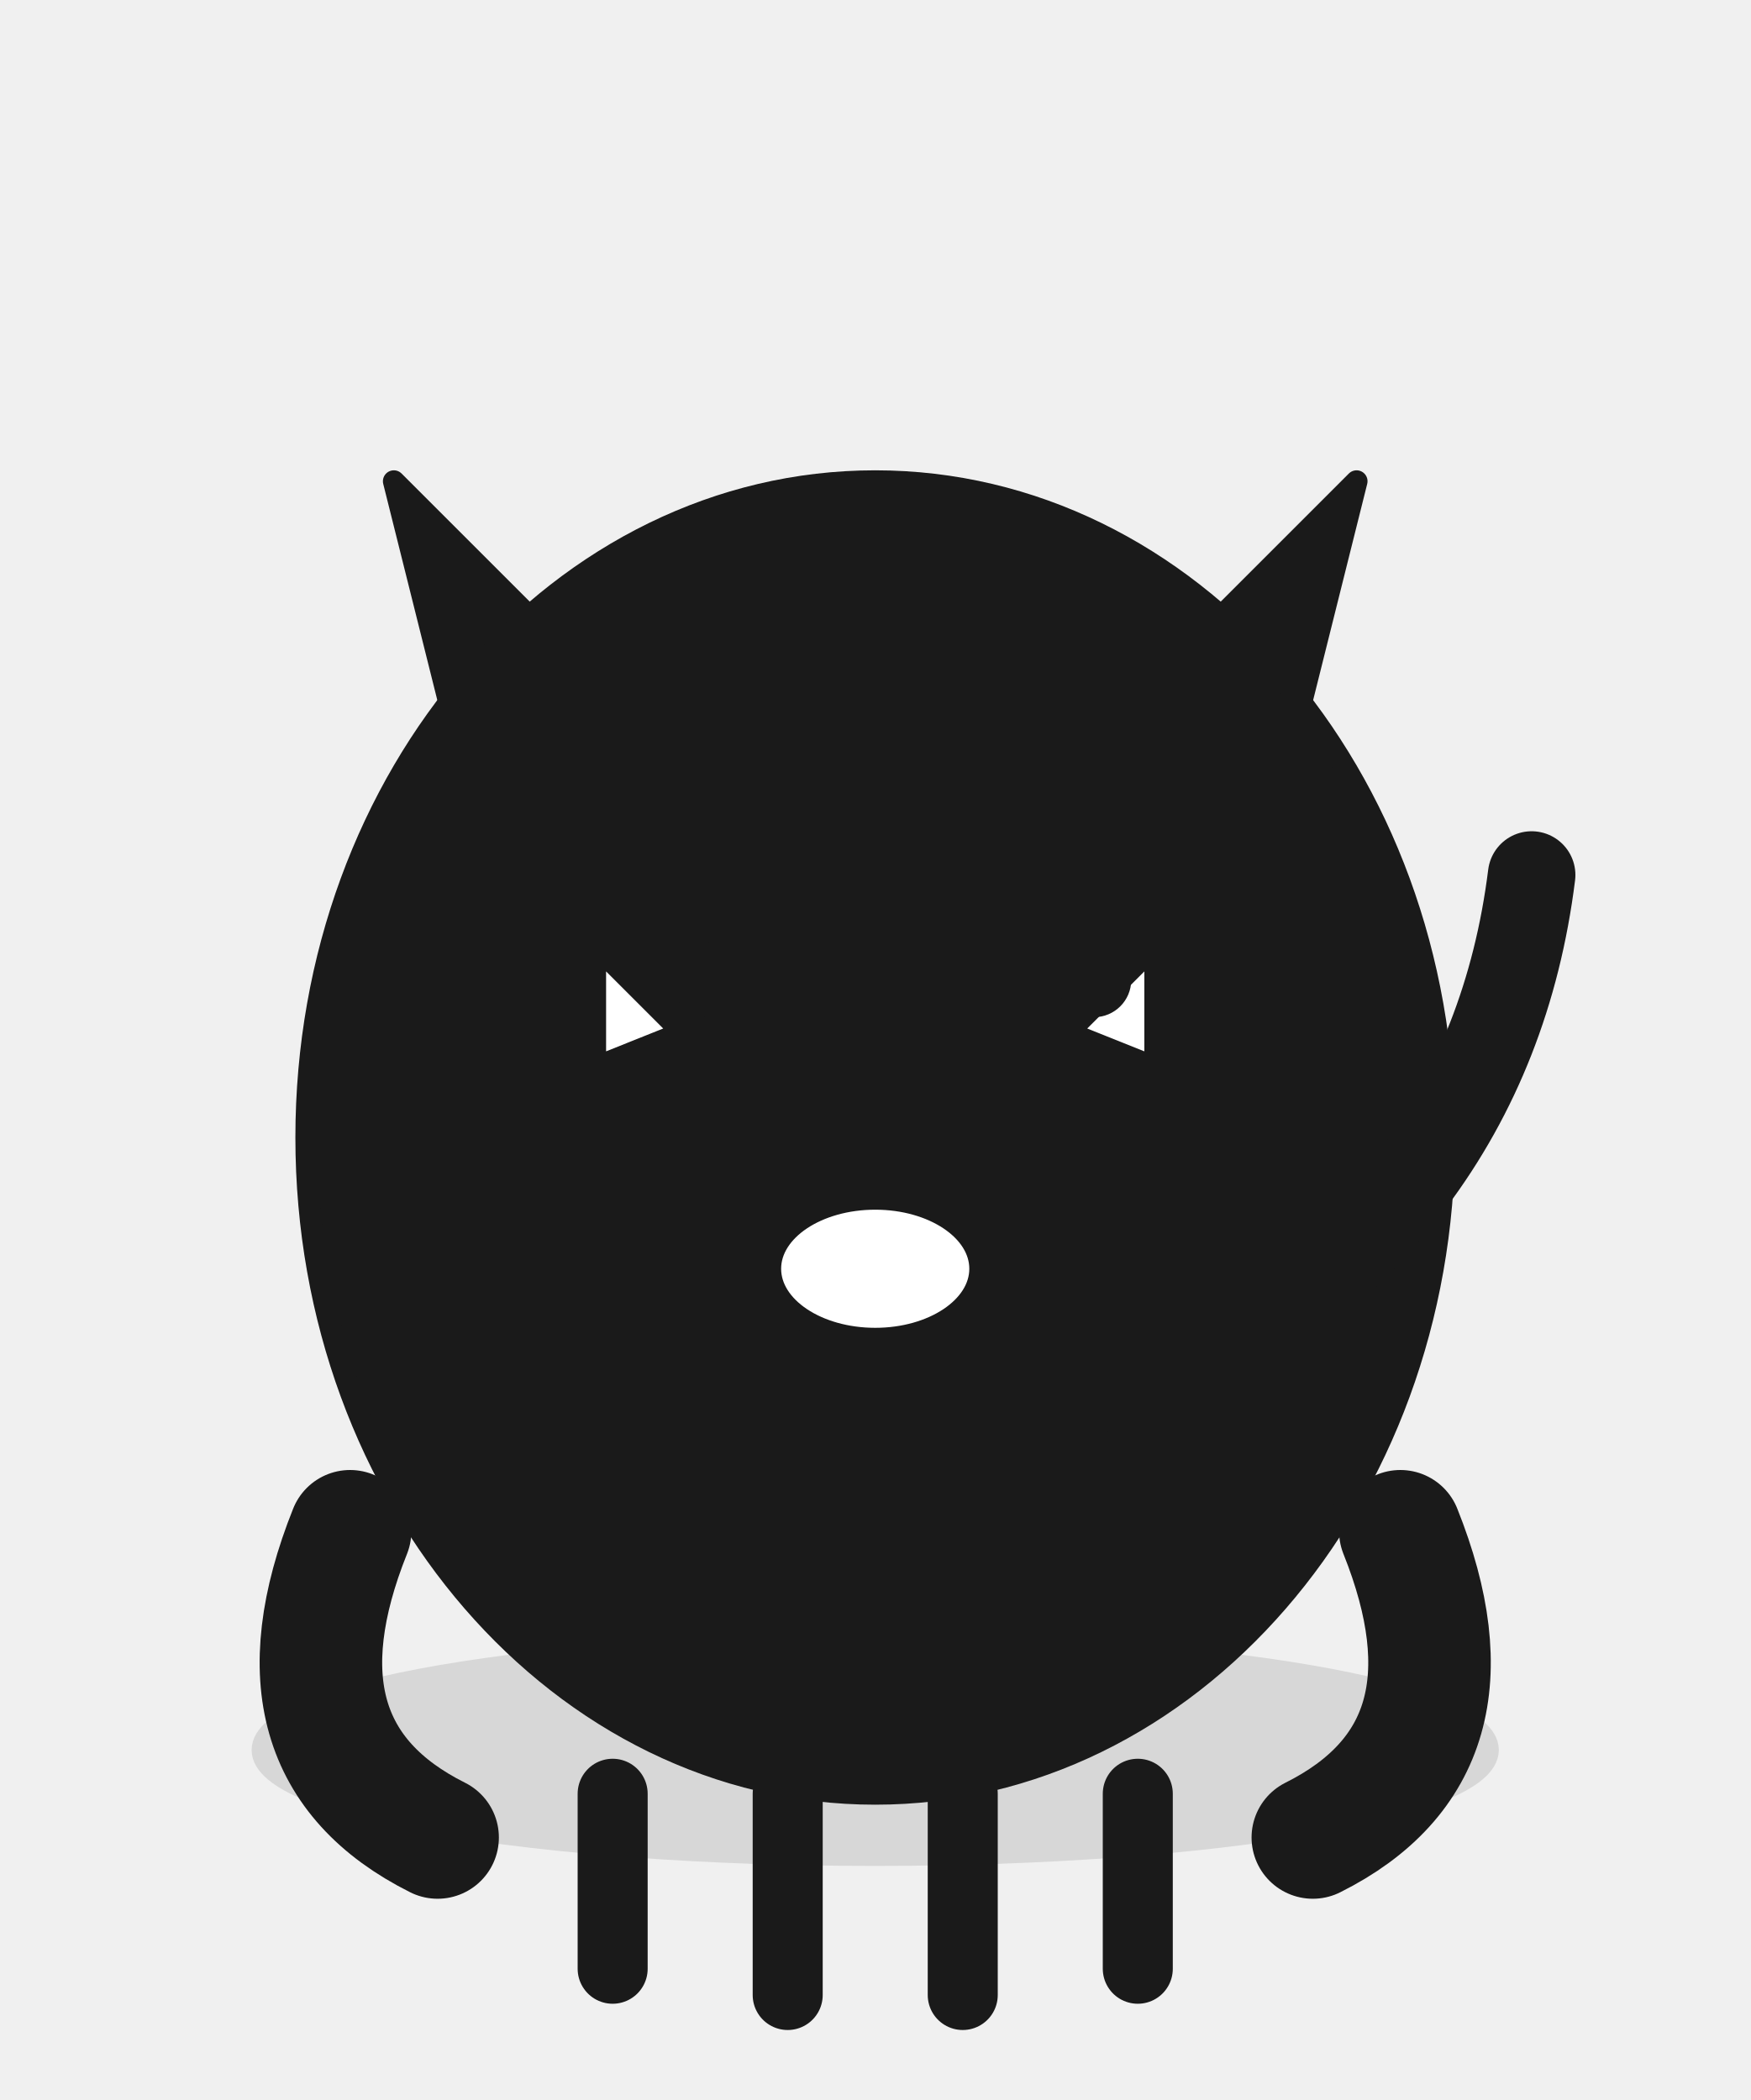
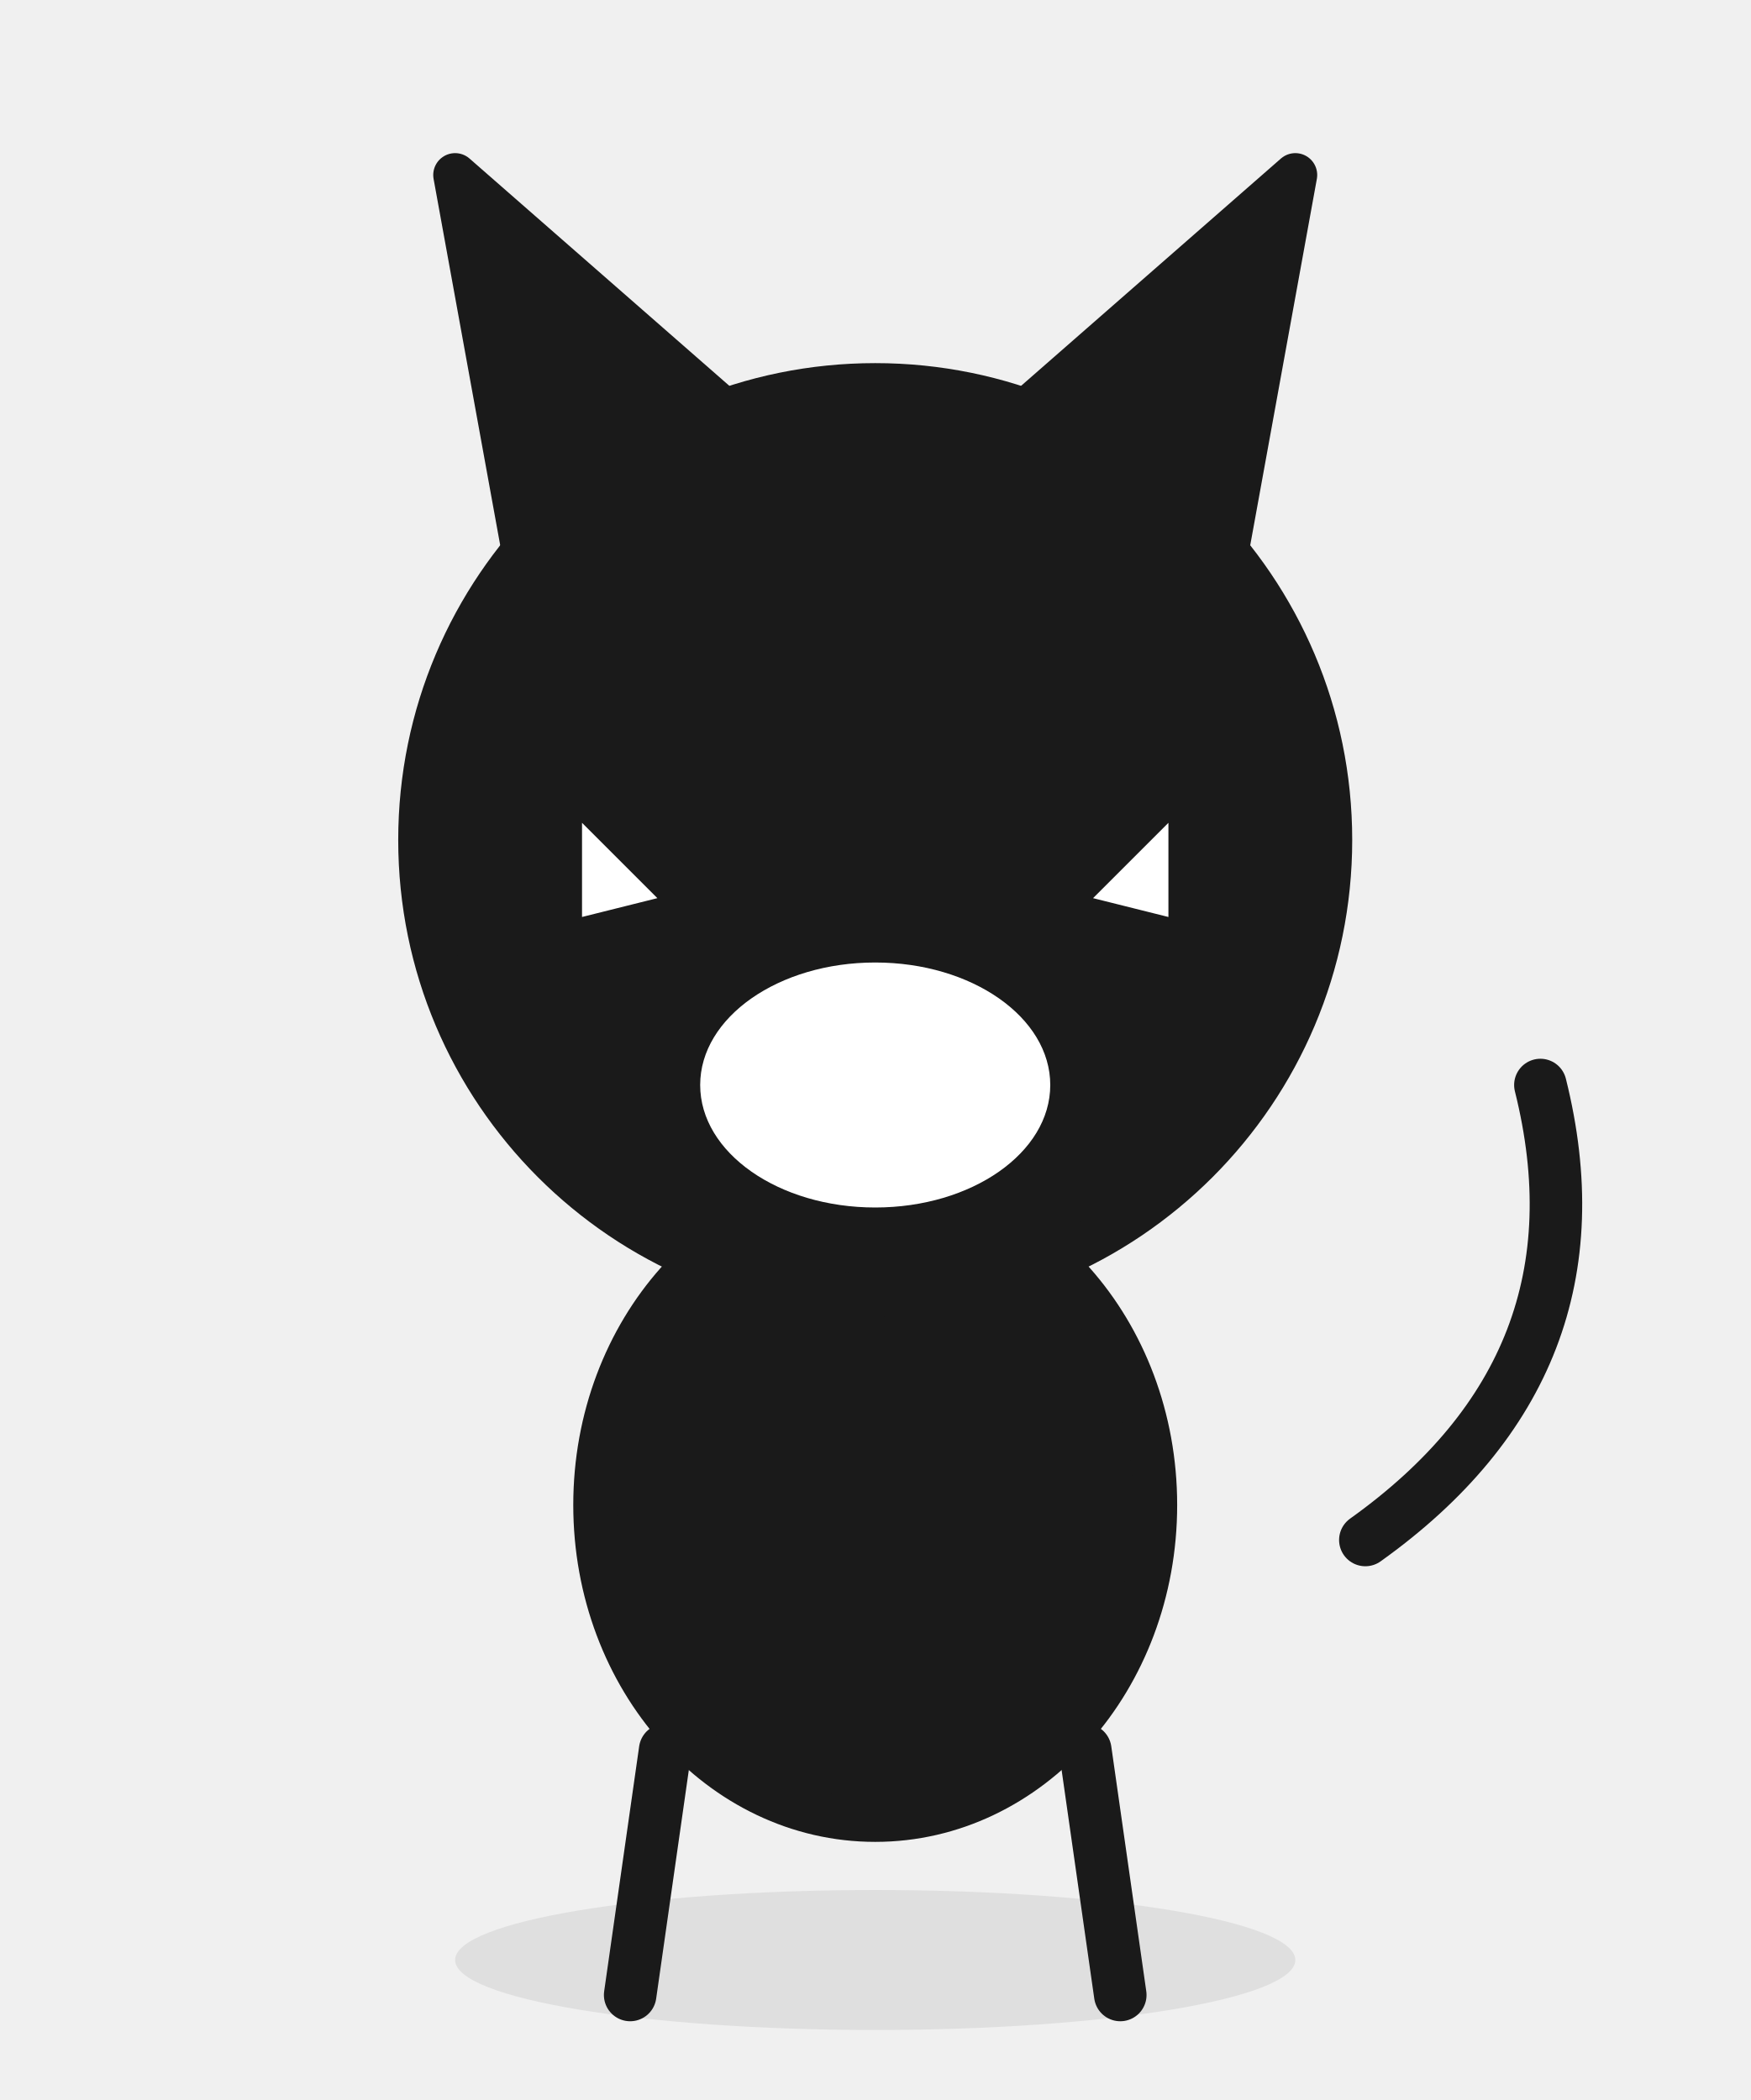
- <svg xmlns="http://www.w3.org/2000/svg" viewBox="0 0 200 240" fill="none" stroke="#1a1a1a" stroke-width="2.5" stroke-linecap="round" stroke-linejoin="round">
-   <ellipse cx="100" cy="200" rx="70" ry="12" fill="#1a1a1a" opacity="0.12" />
-   <path d="M55 95 L45 55 L70 80 Z" fill="#1a1a1a" stroke="#1a1a1a" />
-   <path d="M145 95 L155 55 L130 80 Z" fill="#1a1a1a" stroke="#1a1a1a" />
-   <ellipse cx="100" cy="130" rx="65" ry="75" fill="#1a1a1a" stroke="#1a1a1a" />
-   <path d="M68 108 L78 118 L68 122 Z" fill="#fff" stroke="#1a1a1a" />
-   <path d="M132 108 L122 118 L132 122 Z" fill="#fff" stroke="#1a1a1a" />
-   <circle cx="81" cy="112" r="3" fill="#1a1a1a" />
-   <circle cx="125" cy="112" r="3" fill="#1a1a1a" />
-   <ellipse cx="100" cy="145" rx="12" ry="8" fill="#fff" />
-   <path d="M40 175 Q30 200 50 210" stroke="#1a1a1a" stroke-width="14" fill="none" />
-   <path d="M160 175 Q170 200 150 210" stroke="#1a1a1a" stroke-width="14" fill="none" />
-   <path d="M70 205 L70 225 M90 205 L90 228 M110 205 L110 228 M130 205 L130 225" stroke="#1a1a1a" stroke-width="8" />
-   <path d="M130 160 Q170 140 175 100" stroke="#1a1a1a" stroke-width="10" fill="none" />
+ <svg xmlns="http://www.w3.org/2000/svg" viewBox="0 0 100 120" fill="none" stroke="#1a1a1a" stroke-width="2.5" stroke-linecap="round" stroke-linejoin="round">
+   <ellipse cx="50" cy="112" rx="24" ry="4" fill="#1a1a1a" opacity="0.08" stroke="none" />
+   <path d="M78 88 Q92 78 88 62" fill="none" stroke="#1a1a1a" stroke-width="3" />
+   <ellipse cx="50" cy="86" rx="16" ry="18" fill="#1a1a1a" stroke="#1a1a1a" />
+   <circle cx="50" cy="48" r="26" fill="#1a1a1a" stroke="#1a1a1a" />
+   <path d="M30 32 L26 10 L42 24 Z" fill="#1a1a1a" stroke="#1a1a1a" />
+   <path d="M70 32 L74 10 L58 24 Z" fill="#1a1a1a" stroke="#1a1a1a" />
+   <path d="M32 44 L40 52 L32 54 Z" fill="#fff" stroke="#1a1a1a" />
+   <path d="M68 44 L60 52 L68 54 Z" fill="#fff" stroke="#1a1a1a" />
+   <ellipse cx="50" cy="62" rx="10" ry="7" fill="#fff" stroke="none" />
+   <path d="M38 100 L36 114 M62 100 L64 114" fill="none" stroke="#1a1a1a" stroke-width="3" />
</svg>
